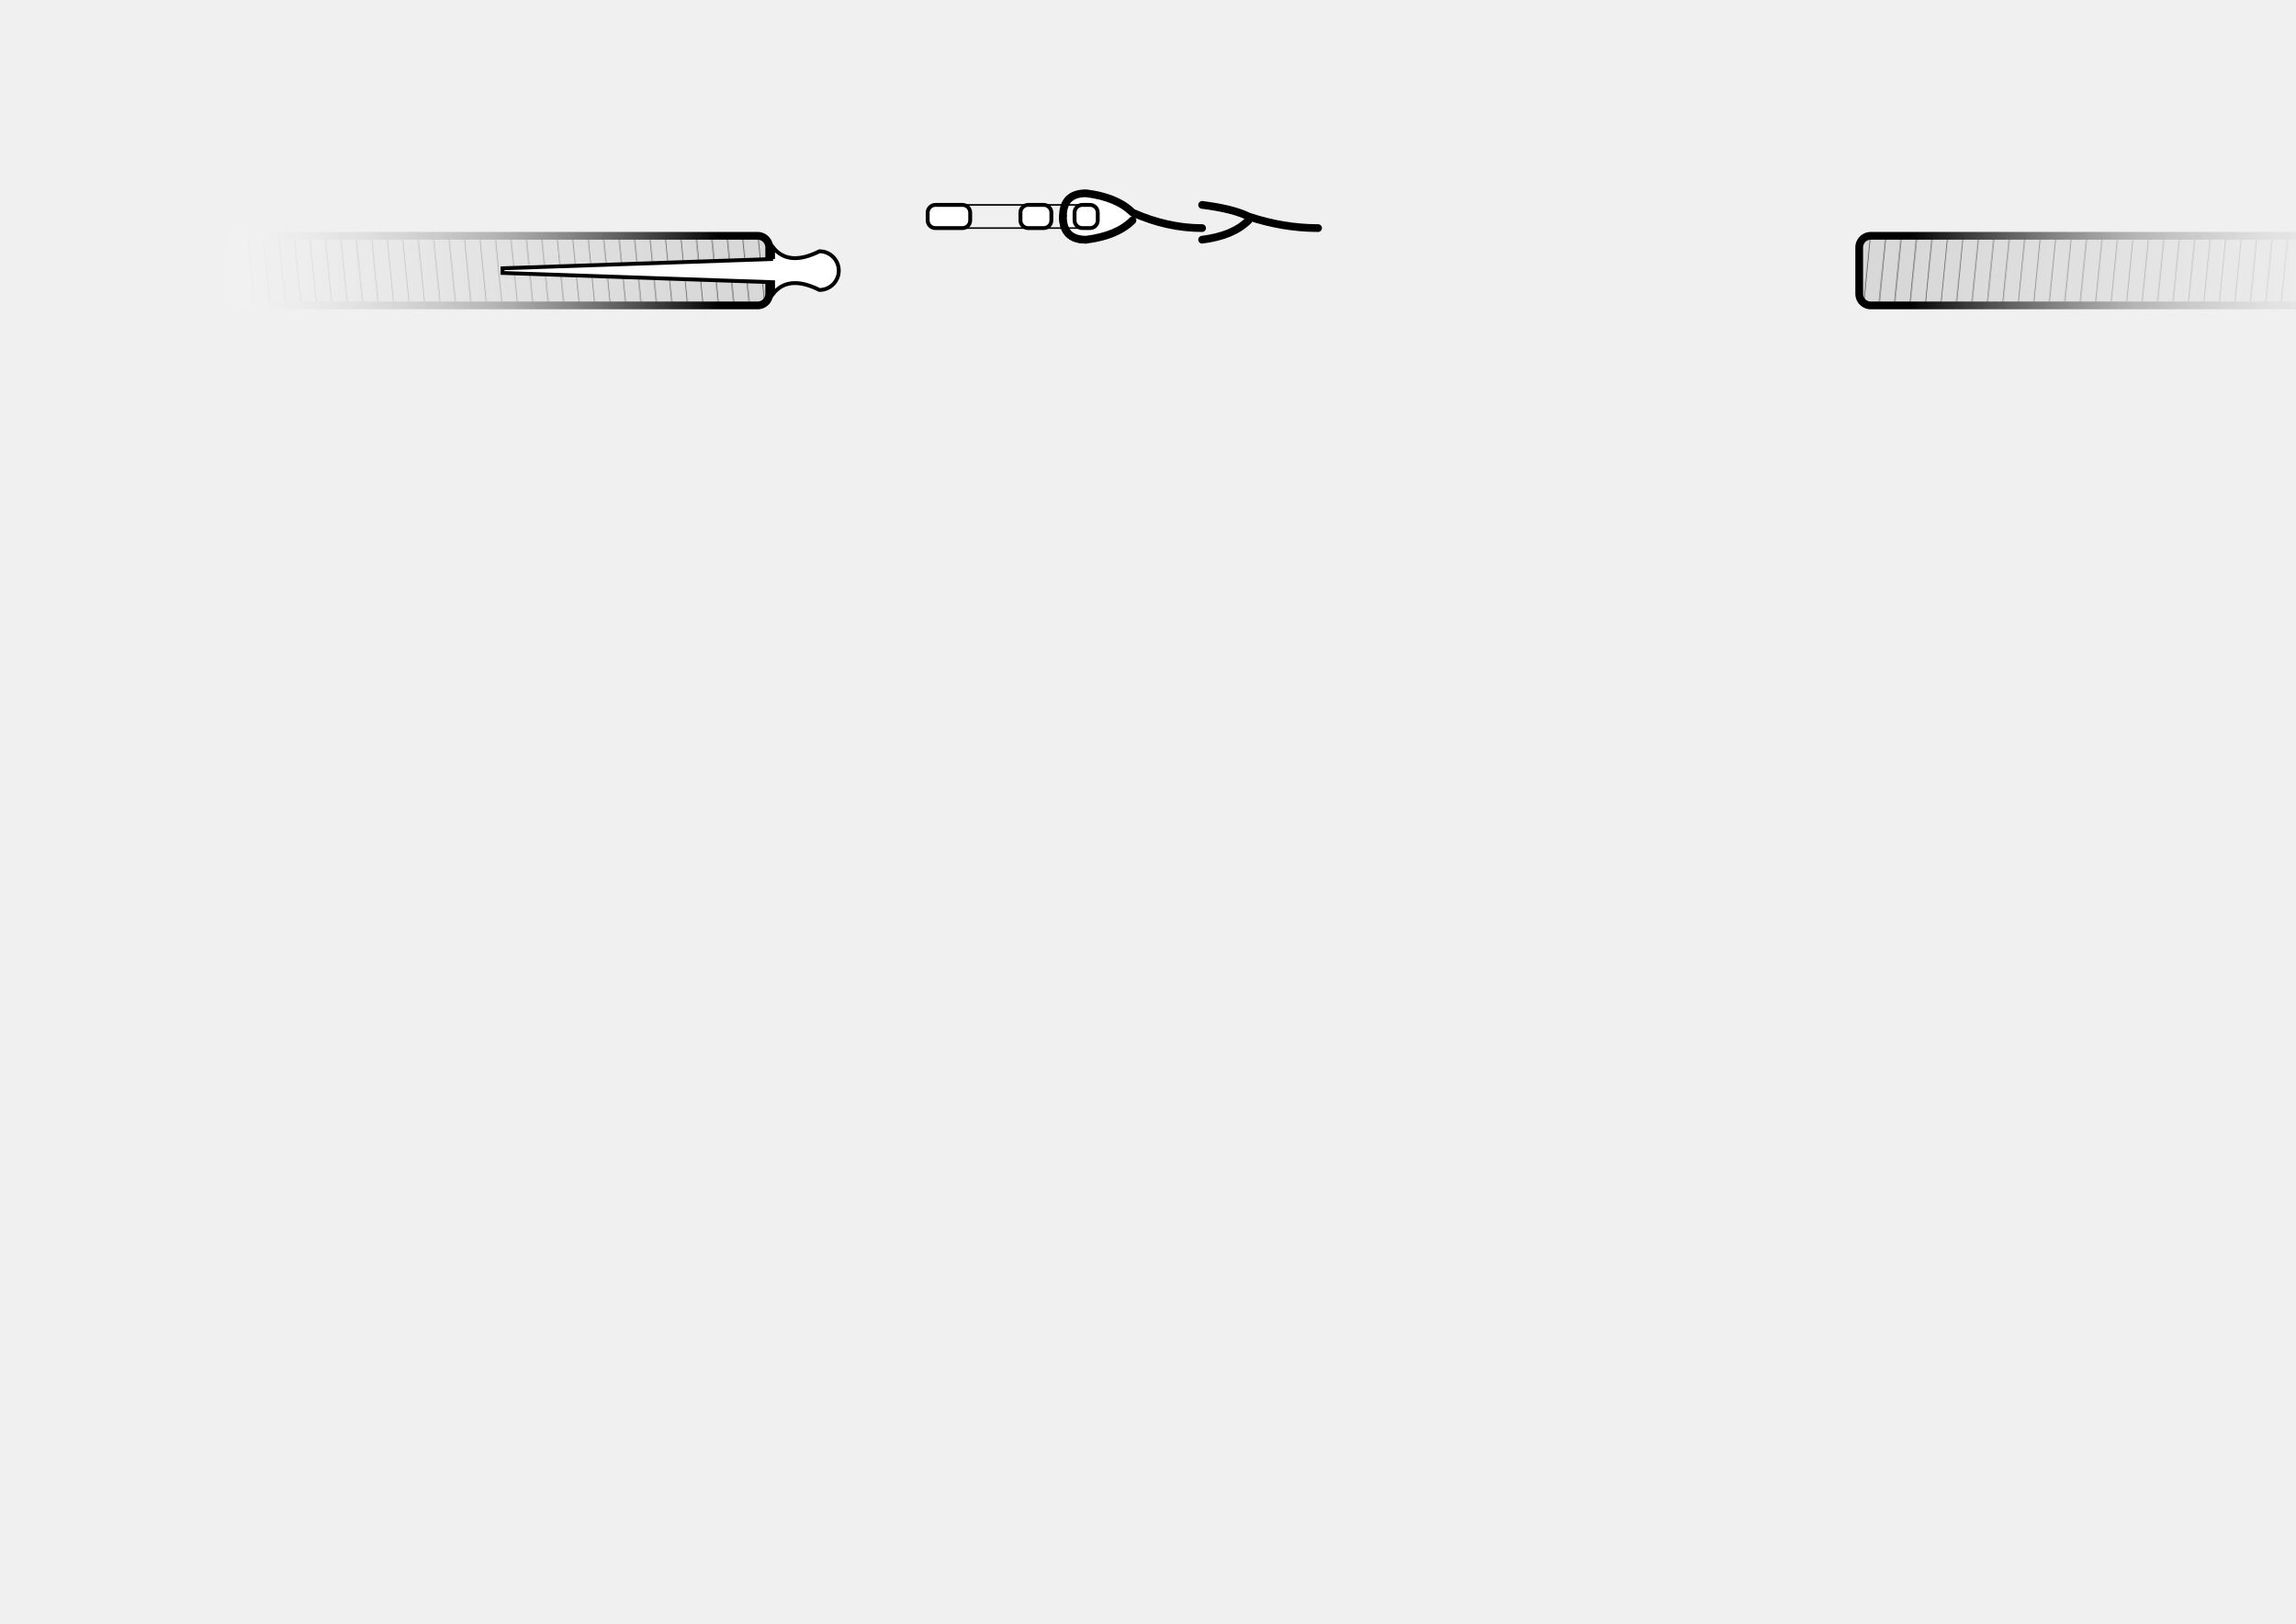
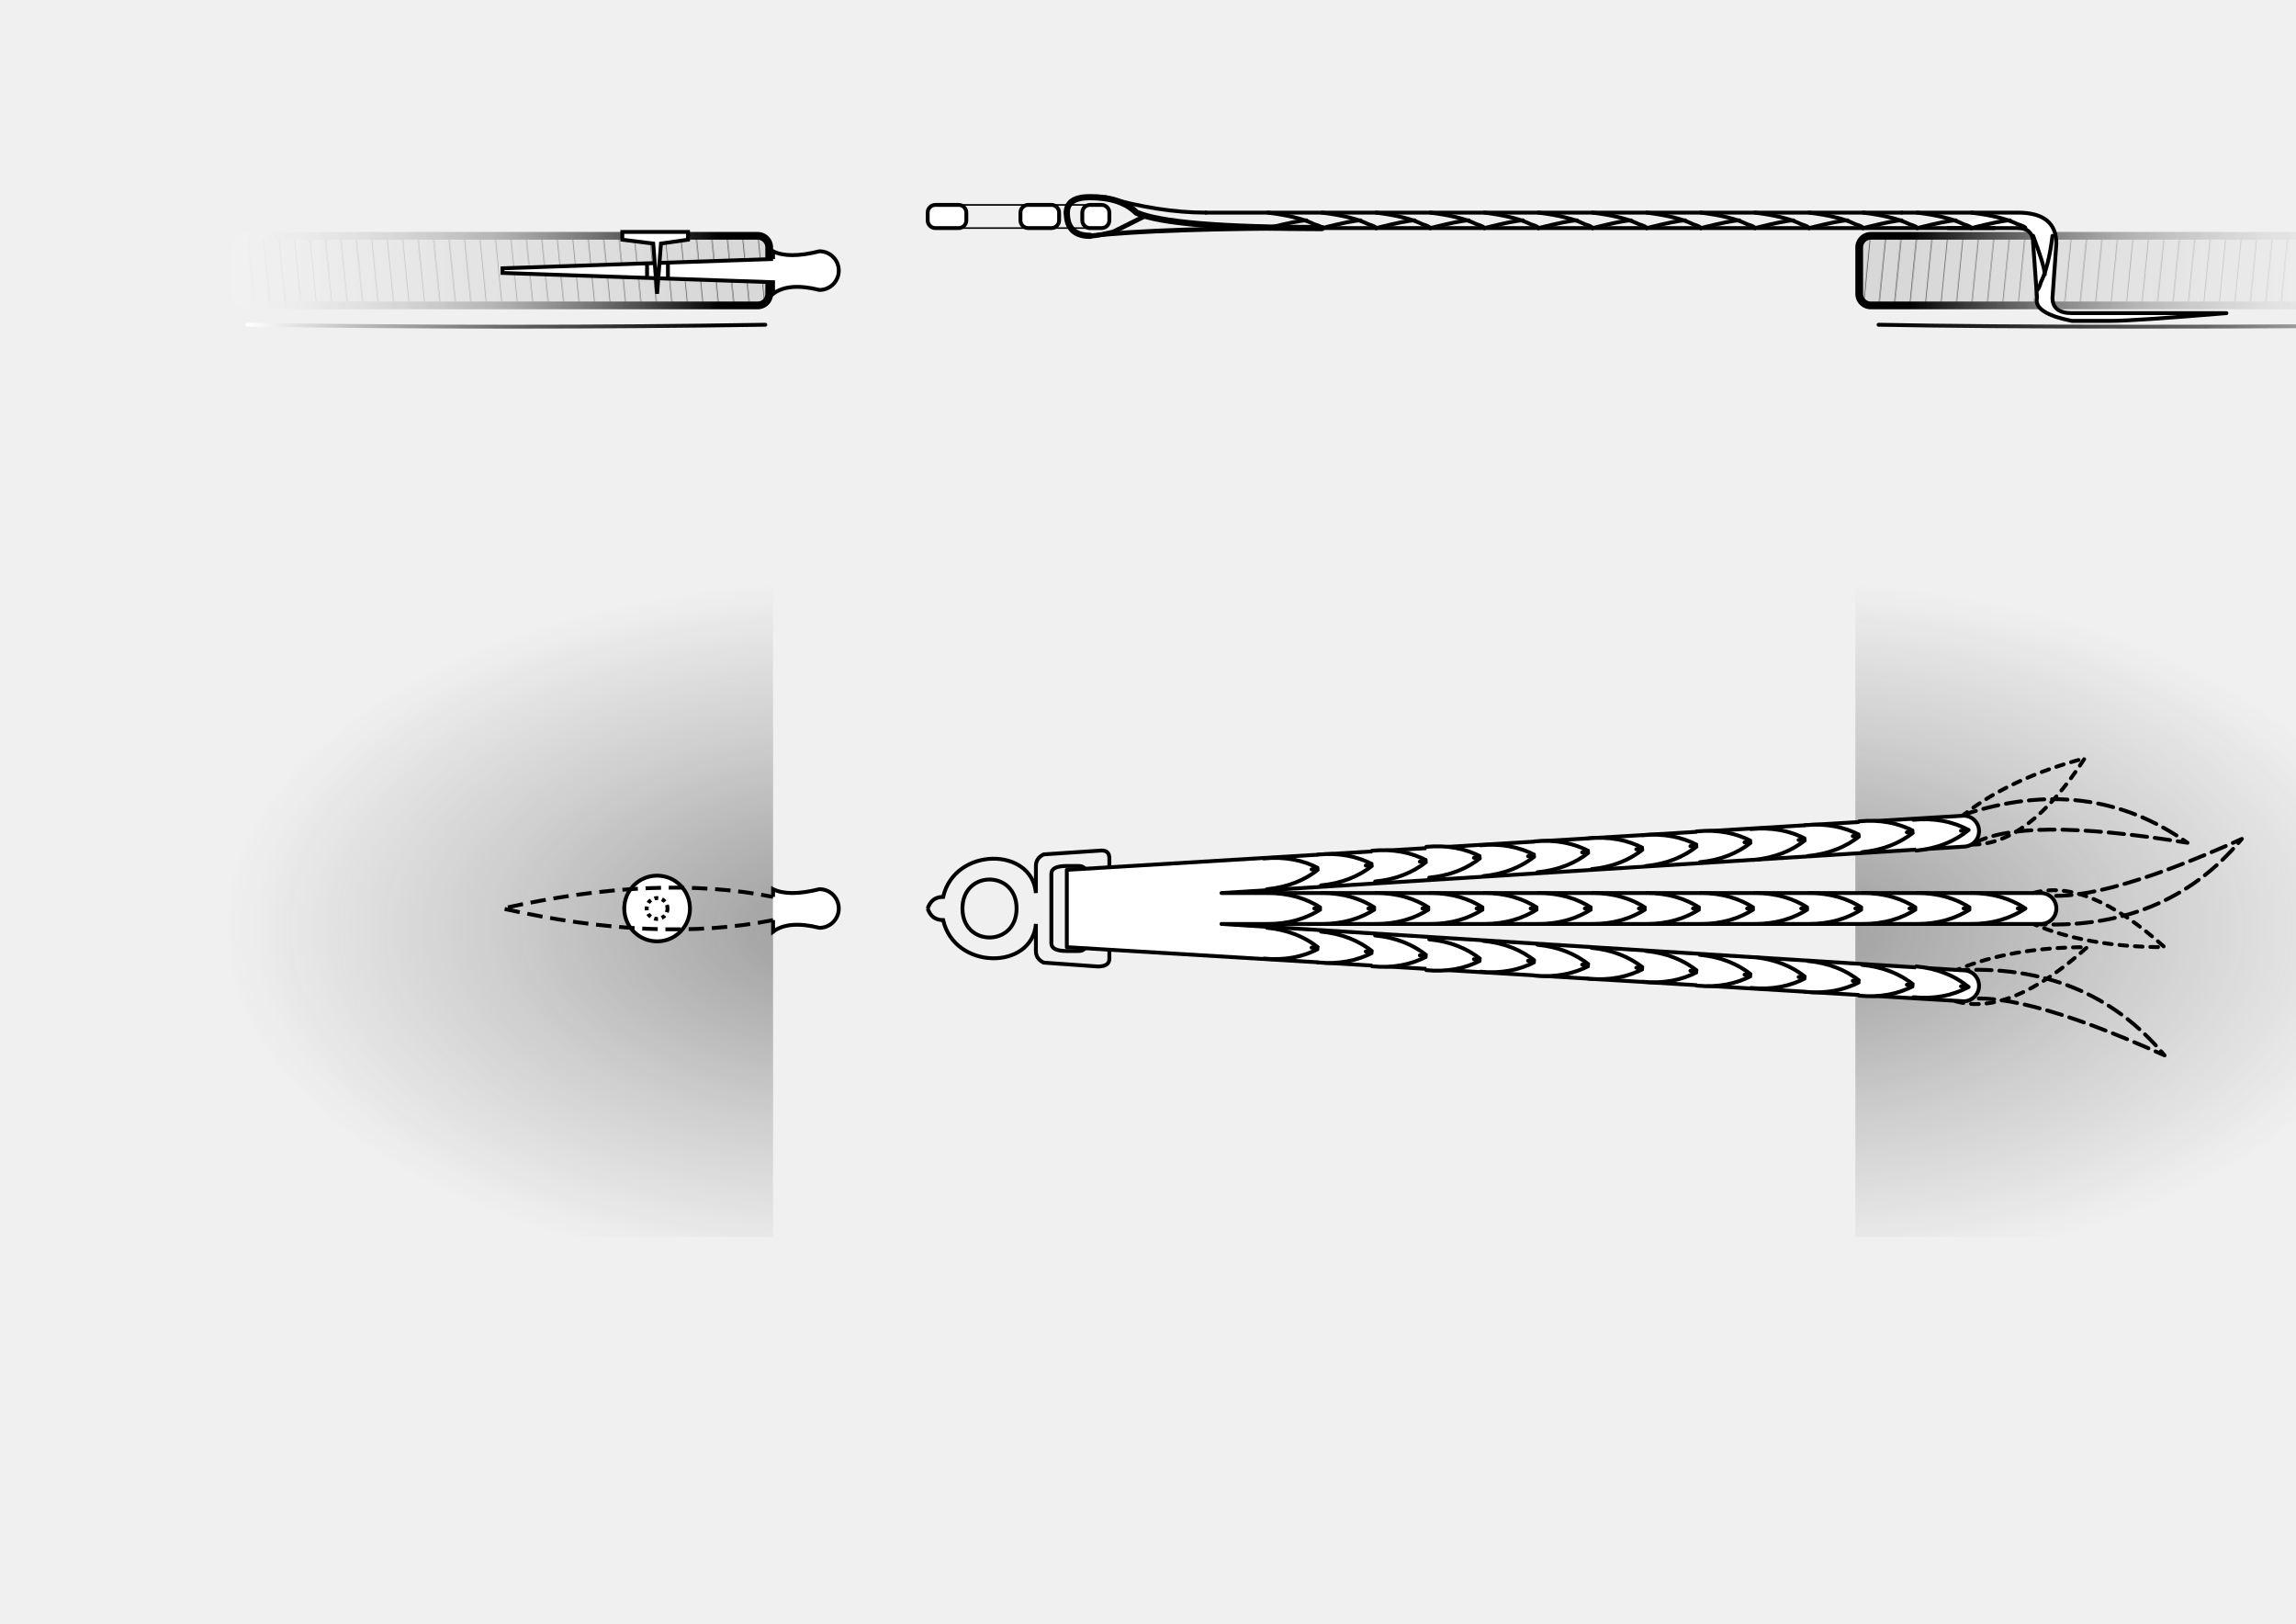
<svg xmlns="http://www.w3.org/2000/svg" xmlns:xlink="http://www.w3.org/1999/xlink" x="0" y="0" width="297mm" height="210mm" viewBox="0 0 297 210" preserveAspectRatio="xMinYMin meet" version="1.1">
  <defs>
    <filter id="f1">
      <feGaussianBlur in="SourceGraphic" stdDeviation="0.5 0.1" />
    </filter>
    <filter id="f2">
      <feGaussianBlur in="SourceGraphic" stdDeviation="0.5 0.3" />
    </filter>
    <filter id="f3">
      <feGaussianBlur in="SourceGraphic" stdDeviation="0.5" />
    </filter>
    <filter id="f4">
      <feGaussianBlur in="SourceGraphic" stdDeviation="0 0.5" />
    </filter>
    <linearGradient id="fading">
      <stop offset="0%" stop-color="#FFFFFF" />
      <stop offset="50%" stop-color="#666666" />
      <stop offset="90%" stop-color="#000000" />
    </linearGradient>
    <linearGradient id="fading2">
      <stop offset="0%" stop-color="#000000" />
      <stop offset="50%" stop-color="#666666" />
      <stop offset="90%" stop-color="#FFFFFF" />
    </linearGradient>
    <linearGradient id="doubleFading">
      <stop offset="0%" stop-color="#000000" />
      <stop offset="25%" stop-color="#666666" />
      <stop offset="50%" stop-color="#FFFFFF" />
      <stop offset="75%" stop-color="#666666" />
      <stop offset="100%" stop-color="#000000" />
    </linearGradient>
    <linearGradient id="doubleFading2">
      <stop offset="0%" stop-color="#000000" />
      <stop offset="30%" stop-color="#666666" />
      <stop offset="40%" stop-color="#FFFFFF" />
      <stop offset="60%" stop-color="#FFFFFF" />
      <stop offset="70%" stop-color="#666666" />
      <stop offset="100%" stop-color="#000000" />
    </linearGradient>
+     <radialGradient id="radialFading">
+       <stop offset="0%" stop-color="#FFFFFF" />
+       <stop offset="50%" stop-color="#666666" />
+       <stop offset="90%" stop-color="#000000" />
+     </radialGradient>
    <pattern id="thicknessCutoutTile" patternUnits="userSpaceOnUse" patternContentUnits="userSpaceOnUse" x="0" y="0" width="2" height="50">
      <path d="M0,0 L5,50" class="line4" fill="none" stroke="#666666" stroke-width="0.1" stroke-linejoin="miter" />
    </pattern>
-     <mask id="fademaskBoards">
+     <mask id="fademaskBoardsX">
      <rect width="70" height="10" x="0" y="0" rx="2" ry="2" fill="url(#fading2)" />
    </mask>
+     <mask id="fademaskBoards">
+       <rect width="180" height="100" x="-10" y="-10" fill="url(#radialFading)" />
+     </mask>
    <g id="boardXsection">
-       <rect width="70" height="10" x="0" y="0" rx="2" ry="2" stroke-linecap="round" stroke-linejoin="round" stroke="url(#fading)" stroke-width="2" fill="url(#thicknessCutoutTile)" mask="url(#fademaskBoards)" />
+       <rect width="70" height="10" x="0" y="0" rx="2" ry="2" stroke-linecap="round" stroke-linejoin="round" stroke="url(#fading)" stroke-width="2" fill="url(#thicknessCutoutTile)" mask="url(#fademaskBoardsX)" />
      <rect width="70" height="10" x="0" y="0" rx="2" ry="2" stroke-linecap="round" stroke-linejoin="round" stroke-opacity="0" fill-opacity="0.1" fill="url(#fading)" />
    </g>
+     <g id="board">
+       <rect width="100" height="100" x="-30" y="-20" stroke-linecap="round" stroke-linejoin="round" stroke="#FFFFFF" stroke-opacity="0" fill="#999999" mask="url(#fademaskBoards)" />
+       <path d="M70,-10 L70,80" stroke-linecap="round" stroke-linejoin="round" stroke="#000000" mask="url(#fademaskBoards)" />
+     </g>
    <g id="simplePinX">
-       <path d="M0,0 L0,-1.5 Q2,1 6,-1 A1,1 0,0 1 6,4 Q2,2 0,4.5 L0,3 L-35,1.8 -35,1.2 0,0" stroke="#000000" stroke-width="0.5" fill="#FFFFFF" />
+       <path d="M0,0 L0,-1 Q2,0 6,-1 A1,1 0,0 1 6,4 Q2,3 0,4.5 L0,3 L-35,1.8 -35,1.2 0,0" stroke="#000000" stroke-width="0.5" fill="#FFFFFF" />
+     </g>
+     <g id="fastenedPinX" stroke="#000000" stroke-width="0.5" fill="#FFFFFF">
+       <use xlink:href="#simplePinX" />
+       <path d="M-15,-3.5 L-11,-3.5 L-11,-2.5 L-14.5,-2 L-15,4.5 L-15.5,-2 L-19.5,-2.5 L-19.5,-3.5z" />
+       <path d="M-16.3,0.5 L-16.3,2.5 M-13.6,0.5 L-13.6,2.5" />
+     </g>
+     <g id="simplePin">
+       <path id="simplePin_head" d="M0,0 L0,-1 Q2,0 6,-1 A1,1 0,0 1 6,4 Q2,3 0,4.5 L0,3" stroke="#000000" stroke-width="0.5" fill="#FFFFFF" />
+       <path d="M0,3 L-35,1.8 -35,1.2 0,0" stroke="#000000" stroke-width="0.5" fill="none" stroke-dasharray="2 1" />
+     </g>
+     <g id="fastenedPin" stroke="#000000" stroke-width="0.5" fill="#FFFFFF">
+       <use xlink:href="#simplePin_head" />
+       <circle r="4.25" cx="-15" cy="1.5" />
+       <g stroke="#000000" stroke-width="0.5" fill="none" stroke-dasharray="2 1">
+         <path d="M0,3 Q-15,6 -35,1.5 Q-15,-3 0,0" />
+         <circle r="1.35" cx="-15" cy="1.5" stroke-dasharray="0.5 0.5" />
+       </g>
    </g>
    <g id="stirrupRingX">
-       <path d="M5,0 L19.5,0 M19.5,3 L5,3" stroke-linecap="round" stroke-linejoin="round" stroke="#000000" stroke-width="0.2" fill="#FFFFFF" />
-       <rect width="5.5" height="3" x="0" y="0" rx="1" ry="1" stroke-linecap="round" stroke-linejoin="round" stroke="#000000" stroke-width="0.5" fill="#FFFFFF" />
-       <rect width="4" height="3" x="12" y="0" rx="1" ry="1" stroke-linecap="round" stroke-linejoin="round" stroke="#000000" stroke-width="0.5" fill="#FFFFFF" />
-       <rect width="3" height="3" x="19" y="0" rx="1" ry="1" stroke-linecap="round" stroke-linejoin="round" stroke="#000000" stroke-width="0.5" fill="#FFFFFF" />
+       <path d="M4.5,0 L21.5,0 M21.5,3 L4.5,3" stroke-linecap="round" stroke-linejoin="round" stroke="#000000" stroke-width="0.2" fill="#FFFFFF" />
+       <rect width="5" height="3" x="0" y="0" rx="1" ry="1" stroke-linecap="round" stroke-linejoin="round" stroke="#000000" stroke-width="0.5" fill="#FFFFFF" />
+       <rect width="5" height="3" x="12" y="0" rx="1" ry="1" stroke-linecap="round" stroke-linejoin="round" stroke="#000000" stroke-width="0.5" fill="#FFFFFF" />
+       <rect width="3.5" height="3" x="20" y="0" rx="1" ry="1" stroke-linecap="round" stroke-linejoin="round" stroke="#000000" stroke-width="0.5" fill="#FFFFFF" />
+     </g>
+     <g id="stirrupRing">
+       <path d="M0,0 Q0.5,-1.5 2,-1.5 C3.5,-8 13.5,-8 14,-2 L14,-5.5 Q14,-6.5 15,-7 L22.5,-7.5 Q23.5,-7.5 23.5,-6.5 L23.5,6.5 Q23.5,7.5 22,7.5 L15,7 Q14,6.5 14,5.5 L14,2 C13.5,8 3.5,8 2,1.5 Q0.5,1.5 0,0                 M16,0 L16,-4.5 Q16,-5.5 18,-5.5 L19.5,-5.5 Q20.5,-5.5 20.5,-4.5 L20.5,4.5 Q20.5,5.5 19.5,5.5 L18,5.5 Q16,5.5 16,4.5 L16,0 M4.5,0 C4.5,-5 11.5,-5 11.5,0 C11.5,5 4.5,5 4.5,0" stroke="#000000" stroke-width="0.5" fill="none" />
+     </g>
+     <g id="braidingPatternsX">
+       <g id="braidingPattern">
+         <path d="M33,1 Q37,1.5 39,2.5 Q40,2.8 40,3" />
+         <path d="M33,3 Q37,2 38,2" />
+       </g>
+       <g id="braidingPattern_end">
+         <path d="M33,1 Q37,1.5 39,2.5 Q40,2.8 40,3" />
+         <path d="M33,3.5 Q37,2 38,2" />
+       </g>
+     </g>
+     <g id="braidedStrapX" stroke-linecap="round" stroke-linejoin="round" stroke="#000000" stroke-width="0.5" fill="none">
+       <path d="M0,1 Q0,4 3,4" stroke-width="0.8" />
+       <path d="M0,1 Q0,-1 3,-1 Q7,-1 9,1 Q13.5,3 33,3" stroke-width="0.8" />
+       <path d="M0,1 Q0,4 3,4 Q3,4.2 6,3.5 Q9,2 10,1.5" stroke-width="0.6" />
+       <path d="M3,4 Q12,3 33,3" stroke-width="0.6" />
+       <path d="M19,3 L33,3" stroke-width="0.55" />
+       <use xlink:href="#braidingPattern" x="-7" />
+       <use xlink:href="#braidingPattern" x="0" />
+       <use xlink:href="#braidingPattern" x="7" />
+       <use xlink:href="#braidingPattern" x="14" />
+       <use xlink:href="#braidingPattern" x="21" />
+       <use xlink:href="#braidingPattern" x="28" />
+       <use xlink:href="#braidingPattern" x="35" />
+       <use xlink:href="#braidingPattern" x="42" />
+       <use xlink:href="#braidingPattern" x="49" />
+       <use xlink:href="#braidingPattern" x="56" />
+       <use xlink:href="#braidingPattern" x="63" />
+       <use xlink:href="#braidingPattern" x="70" />
+       <use xlink:href="#braidingPattern" x="77" />
+       <use xlink:href="#braidingPattern" x="84" />
+       <path d="M5,-1 Q12,1 18,1" />
+       <path d="M18,3 L120,3" />
+       <path d="M18,1 L108,1" />
+     </g>
+     <g id="braidedStrapXend_throughPastedown" stroke-linecap="round" stroke-linejoin="round" stroke="#000000" stroke-width="0.5" fill="#FFFFFF">
+       <path d="M105,14.5 Q130,14 190,14.5" stroke="url(#fading2)" />
+       <path d="M-106,14.5 Q-71,14 -39,14.5" stroke="url(#fading)" />
+       <path d="M120,1 L123,1 Q128,1 128,5 L127.5,12 Q127.5,16 130,15 L150,15 Q138,16 135,16 L130,16 Q125,15 125.5,12 L125,5 Q125,3 123,3 Q118.5,3 114,3 M108,1 L120,1" />
+       <use xlink:href="#braidingPattern_end" x="91" transform="rotate(90 120,1) translate(-1,-7.5)" />
+     </g>
+     <g id="braidedStrapXend_underPastedown" stroke-linecap="round" stroke-linejoin="round" stroke="#000000" stroke-width="0.5" fill="#FFFFFF">
+       <path d="M120,1 L123,1 Q128,1 128,5 L127.5,12 Q127.5,14 130,14 L150,14 Q138,15 135,15 L130,15 Q125,14 125.5,12 L125,5 Q125,3 123,3 Q118.5,3 114,3 M108,1 L120,1" />
+       <path d="M105,15.5 Q130,16 190,15.5" stroke="url(#fading2)" />
+       <path d="M-106,15.5 Q-71,16 -39,15.5" stroke="url(#fading)" />
+       <use xlink:href="#braidingPattern_end" x="91" transform="rotate(90 120,1) translate(-1,-7.5)" />
+     </g>
+     <g id="strapEnding_tripleStrapPath">
+       <g stroke-linecap="round" stroke-linejoin="round" stroke="#000000" stroke-width="0.5" fill="none" stroke-dasharray="2 1">
+         <path d="M0,-8 Q7,-6 27,-15 Q17,-3 0,-4" />
+       </g>
+       <g stroke-linecap="round" stroke-linejoin="round" stroke="#000000" stroke-width="0.5" fill="none" stroke-dasharray="1 1">
+         <path d="M0,-8 Q7,-10 17,-1 Q7,-1 0,-4" />
+       </g>
+     </g>
+     <g id="strapEnding_tripleStrap">
+       <use xlink:href="#strapEnding_tripleStrapPath" transform="translate(263,123.5)" />
+       <use xlink:href="#strapEnding_tripleStrapPath" transform="scale(1,-1) translate(253,-121.5)" />
+       <use xlink:href="#strapEnding_tripleStrapPath" transform="scale(1,-1) translate(253,-101.5) rotate(15)" />
+     </g>
+     <g id="strapEnding_doubleStrapPath">
+       <g stroke-linecap="round" stroke-linejoin="round" stroke="#000000" stroke-width="0.5" fill="none" stroke-dasharray="2 1">
+         <path d="M0,-8 Q7,-6 27,-15 Q17,-3 0,-3" />
+       </g>
+       <g stroke-linecap="round" stroke-linejoin="round" stroke="#000000" stroke-width="0.5" fill="none" stroke-dasharray="1 1">
+         <path d="M0,-8 Q7,-10 17,-1 Q7,-1 0,-3 " />
+       </g>
+     </g>
+     <g id="strapEnding_doubleStrap">
+       <use xlink:href="#strapEnding_doubleStrapPath" transform="translate(263,117.5)" />
+       <use xlink:href="#strapEnding_doubleStrapPath" transform="scale(1,-1) translate(263,-117.5)" />
+     </g>
+     <g id="braidingPatterns">
+       <path id="pattern_h" d="M26,-2 Q30,-2 33,0 L32,0 L33,0 Q30,2 26,2" />
+       <use id="pattern_-a" xlink:href="#pattern_h" x="0" y="-2" transform="rotate(-5.5)" />
+       <use id="pattern_a" xlink:href="#pattern_h" x="0" y="2" transform="rotate(5.5)" />
+       <path id="pattern_h2" d="M26,-2.5 Q30,-2.5 33,0 L32,0 L33,0 Q30,2.5 26,2.5" />
+       <use id="pattern_-a2" xlink:href="#pattern_h2" x="0" y="-3" transform="rotate(-2.5 26,0)" />
+       <use id="pattern_a2" xlink:href="#pattern_h2" x="0" y="3" transform="rotate(2.5 26,0)" />
+     </g>
+     <g id="tripleBraidedStrap" stroke-linecap="round" stroke-linejoin="round" stroke="#000000" stroke-width="0.5" fill="#FFFFFF">
+       <path d="M0,0 L0,-5 L116,-12 A2,2 0,0 1 116,-8 L20,-2 L126,-2 A2,2 0,0 1 126,2 L20,2 L116,8 A2,2 0,0 1 116,12 L0,5z" />
+       <g>
+         <use xlink:href="#pattern_h" x="0" />
+         <use xlink:href="#pattern_h" x="7" />
+         <use xlink:href="#pattern_h" x="14" />
+         <use xlink:href="#pattern_h" x="21" />
+         <use xlink:href="#pattern_h" x="28" />
+         <use xlink:href="#pattern_h" x="35" />
+         <use xlink:href="#pattern_h" x="42" />
+         <use xlink:href="#pattern_h" x="49" />
+         <use xlink:href="#pattern_h" x="56" />
+         <use xlink:href="#pattern_h" x="63" />
+         <use xlink:href="#pattern_h" x="70" />
+         <use xlink:href="#pattern_h" x="77" />
+         <use xlink:href="#pattern_h" x="84" />
+         <use xlink:href="#pattern_h" x="91" />
+         <use xlink:href="#pattern_-a" x="0" />
+         <use xlink:href="#pattern_-a" x="7" y="-0.5" />
+         <use xlink:href="#pattern_-a" x="14" y="-1" />
+         <use xlink:href="#pattern_-a" x="21" y="-1.5" />
+         <use xlink:href="#pattern_-a" x="28" y="-1.7" />
+         <use xlink:href="#pattern_-a" x="35" y="-2.2" />
+         <use xlink:href="#pattern_-a" x="42" y="-2.6" />
+         <use xlink:href="#pattern_-a" x="49" y="-3" />
+         <use xlink:href="#pattern_-a" x="56" y="-3.5" />
+         <use xlink:href="#pattern_-a" x="63" y="-3.8" />
+         <use xlink:href="#pattern_-a" x="70" y="-4.3" />
+         <use xlink:href="#pattern_-a" x="77" y="-4.8" />
+         <use xlink:href="#pattern_-a" x="84" y="-5" />
+         <use xlink:href="#pattern_a" x="0" />
+         <use xlink:href="#pattern_a" x="7" y="0.5" />
+         <use xlink:href="#pattern_a" x="14" y="1" />
+         <use xlink:href="#pattern_a" x="21" y="1.5" />
+         <use xlink:href="#pattern_a" x="28" y="1.7" />
+         <use xlink:href="#pattern_a" x="35" y="2.2" />
+         <use xlink:href="#pattern_a" x="42" y="2.6" />
+         <use xlink:href="#pattern_a" x="49" y="3" />
+         <use xlink:href="#pattern_a" x="56" y="3.5" />
+         <use xlink:href="#pattern_a" x="63" y="3.8" />
+         <use xlink:href="#pattern_a" x="70" y="4.3" />
+         <use xlink:href="#pattern_a" x="77" y="4.8" />
+         <use xlink:href="#pattern_a" x="84" y="5" />
+       </g>
+     </g>
+     <g id="doubleBraidedStrap" stroke-linecap="round" stroke-linejoin="round" stroke="#000000" stroke-width="0.5" fill="#FFFFFF">
+       <path d="M0,0 L0,-5 L126,-8 A2.5,2.5 0,0 1 126,-3 L20,0 L126,3 A2.5,2.5 0,0 1 126,8 L0,5z" />
+       <g>
+         <use xlink:href="#pattern_-a2" x="0" />
+         <use xlink:href="#pattern_-a2" x="7" y="-0.1" />
+         <use xlink:href="#pattern_-a2" x="14" y="-0.3" />
+         <use xlink:href="#pattern_-a2" x="21" y="-0.5" />
+         <use xlink:href="#pattern_-a2" x="28" y="-0.6" />
+         <use xlink:href="#pattern_-a2" x="35" y="-0.7" />
+         <use xlink:href="#pattern_-a2" x="42" y="-0.8" />
+         <use xlink:href="#pattern_-a2" x="49" y="-1" />
+         <use xlink:href="#pattern_-a2" x="56" y="-1.3" />
+         <use xlink:href="#pattern_-a2" x="63" y="-1.4" />
+         <use xlink:href="#pattern_-a2" x="70" y="-1.6" />
+         <use xlink:href="#pattern_-a2" x="77" y="-1.8" />
+         <use xlink:href="#pattern_-a2" x="84" y="-2" />
+         <use xlink:href="#pattern_-a2" x="91" y="-2.2" />
+         <use xlink:href="#pattern_a2" x="0" />
+         <use xlink:href="#pattern_a2" x="7" y="0.1" />
+         <use xlink:href="#pattern_a2" x="14" y="0.3" />
+         <use xlink:href="#pattern_a2" x="21" y="0.5" />
+         <use xlink:href="#pattern_a2" x="28" y="0.6" />
+         <use xlink:href="#pattern_a2" x="35" y="0.7" />
+         <use xlink:href="#pattern_a2" x="42" y="0.8" />
+         <use xlink:href="#pattern_a2" x="49" y="1" />
+         <use xlink:href="#pattern_a2" x="56" y="1.3" />
+         <use xlink:href="#pattern_a2" x="63" y="1.4" />
+         <use xlink:href="#pattern_a2" x="70" y="1.6" />
+         <use xlink:href="#pattern_a2" x="77" y="1.8" />
+         <use xlink:href="#pattern_a2" x="84" y="2" />
+         <use xlink:href="#pattern_a2" x="91" y="2.2" />
+       </g>
    </g>
  </defs>
  <g transform="translate(30,30)">
    <use xlink:href="#boardXsection" />
    <use xlink:href="#boardXsection" transform="translate(280,0) scale(-1,1) " />
  </g>
-   <g transform="translate(137.5,26.5)">
-     <path d="M0,1.5 Q0,4.5 3,4.5" stroke-linecap="round" stroke-linejoin="round" stroke="#000000" stroke-width="1" fill="#FFFFFF" />
-     <path d="M0,1.5 Q0,-1.5 3,-1.5 Q7,-1 9,1 Q13.5,3 18,3 " stroke-linecap="round" stroke-linejoin="round" stroke="#000000" stroke-width="1" fill="#FFFFFF" />
-     <path d="M0,1.5 Q0,4.5 3,4.5 Q7,4 9,2" stroke-linecap="round" stroke-linejoin="round" stroke="#000000" stroke-width="1" fill="#FFFFFF" />
-     <path d="M18,0 Q22,0.5 24,1.5 Q28.5,3 33,3" stroke-linecap="round" stroke-linejoin="round" stroke="#000000" stroke-width="1" fill="#FFFFFF" />
-     <path d="M18,4.5 Q22,4 24,2" stroke-linecap="round" stroke-linejoin="round" stroke="#000000" stroke-width="1" fill="#FFFFFF" />
+   <use xlink:href="#stirrupRingX" transform="translate(120,26.5)" />
+   <use xlink:href="#fastenedPinX" transform="translate(100,33.5)" />
+   <use xlink:href="#braidedStrapXend_underPastedown" transform="translate(138,26.5)" />
+   <use xlink:href="#braidedStrapX" transform="translate(138,26.5)" />
+   <g transform="translate(30,80)">
+     <use xlink:href="#board" />
+     <use xlink:href="#board" transform="translate(280,0) scale(-1,1) " />
  </g>
-   <use xlink:href="#stirrupRingX" transform="translate(120,26.5)" />
-   <use xlink:href="#simplePinX" transform="translate(100,33.5)" />
+   <use xlink:href="#fastenedPin" transform="translate(100,116)" />
+   <use xlink:href="#stirrupRing" transform="translate(120,117.5)" />
+   <use xlink:href="#strapEnding_tripleStrap" />
+   <use xlink:href="#tripleBraidedStrap" transform="translate(138,117.5)" />
</svg>
